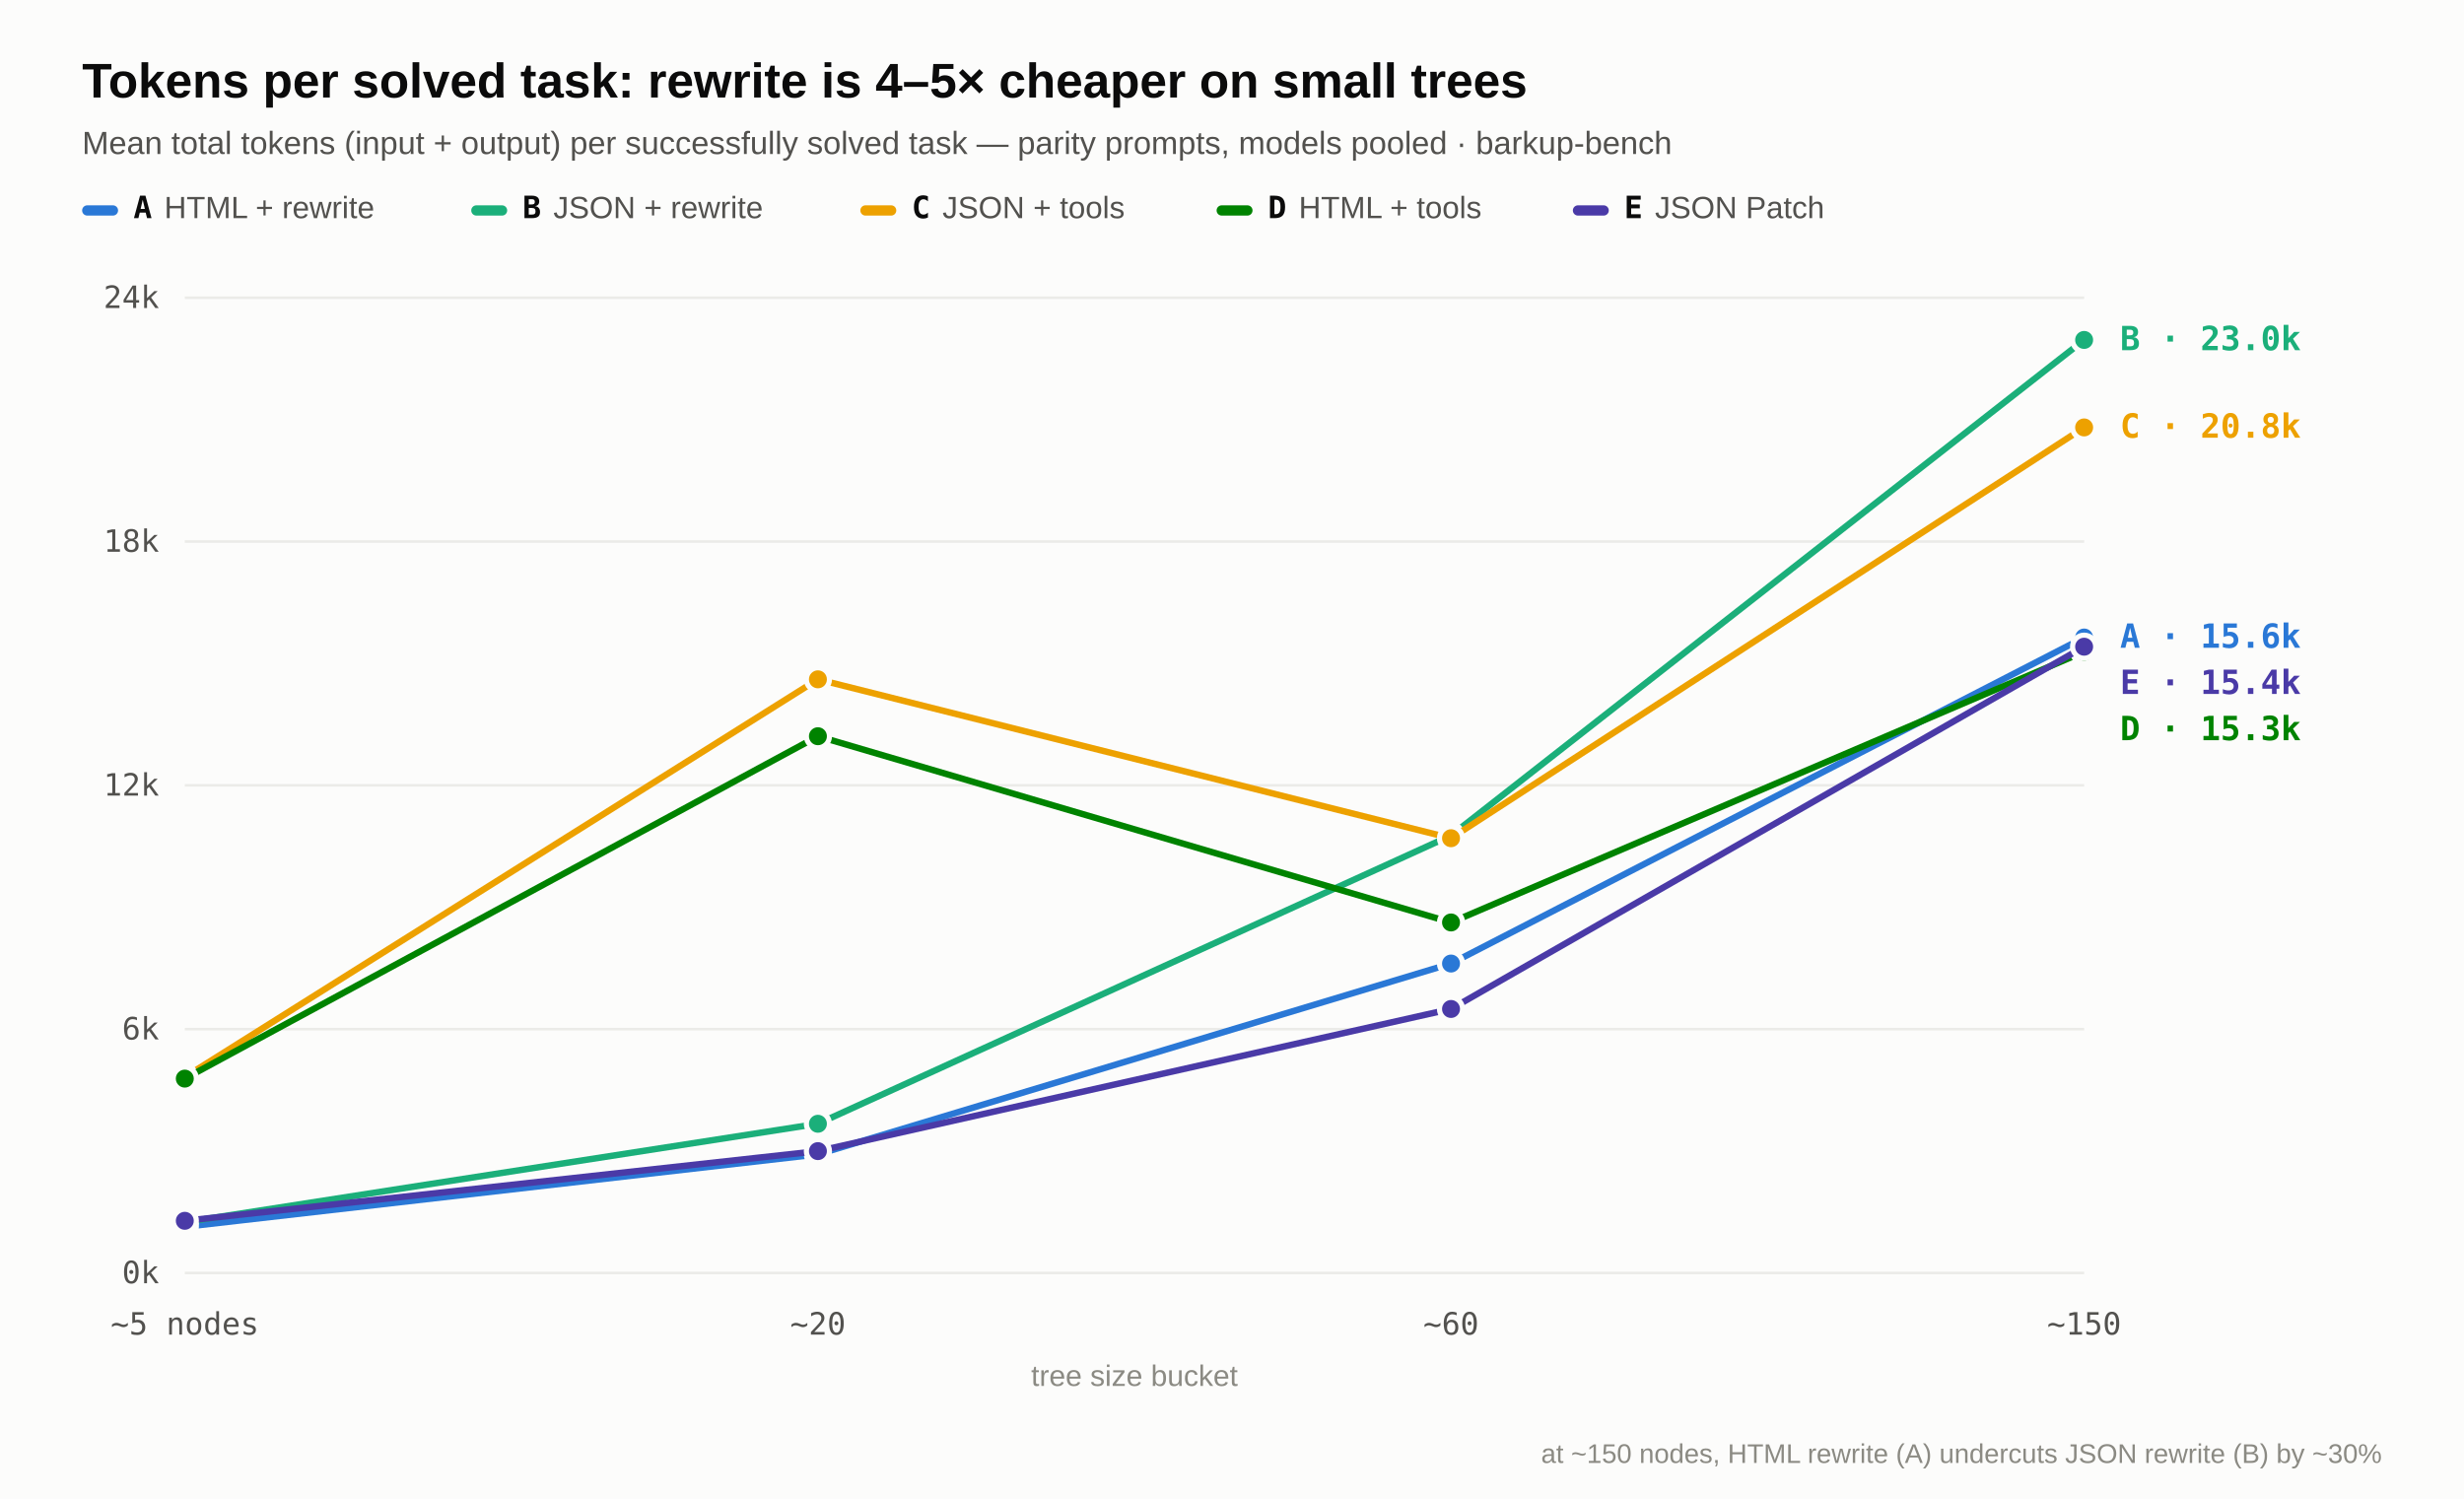
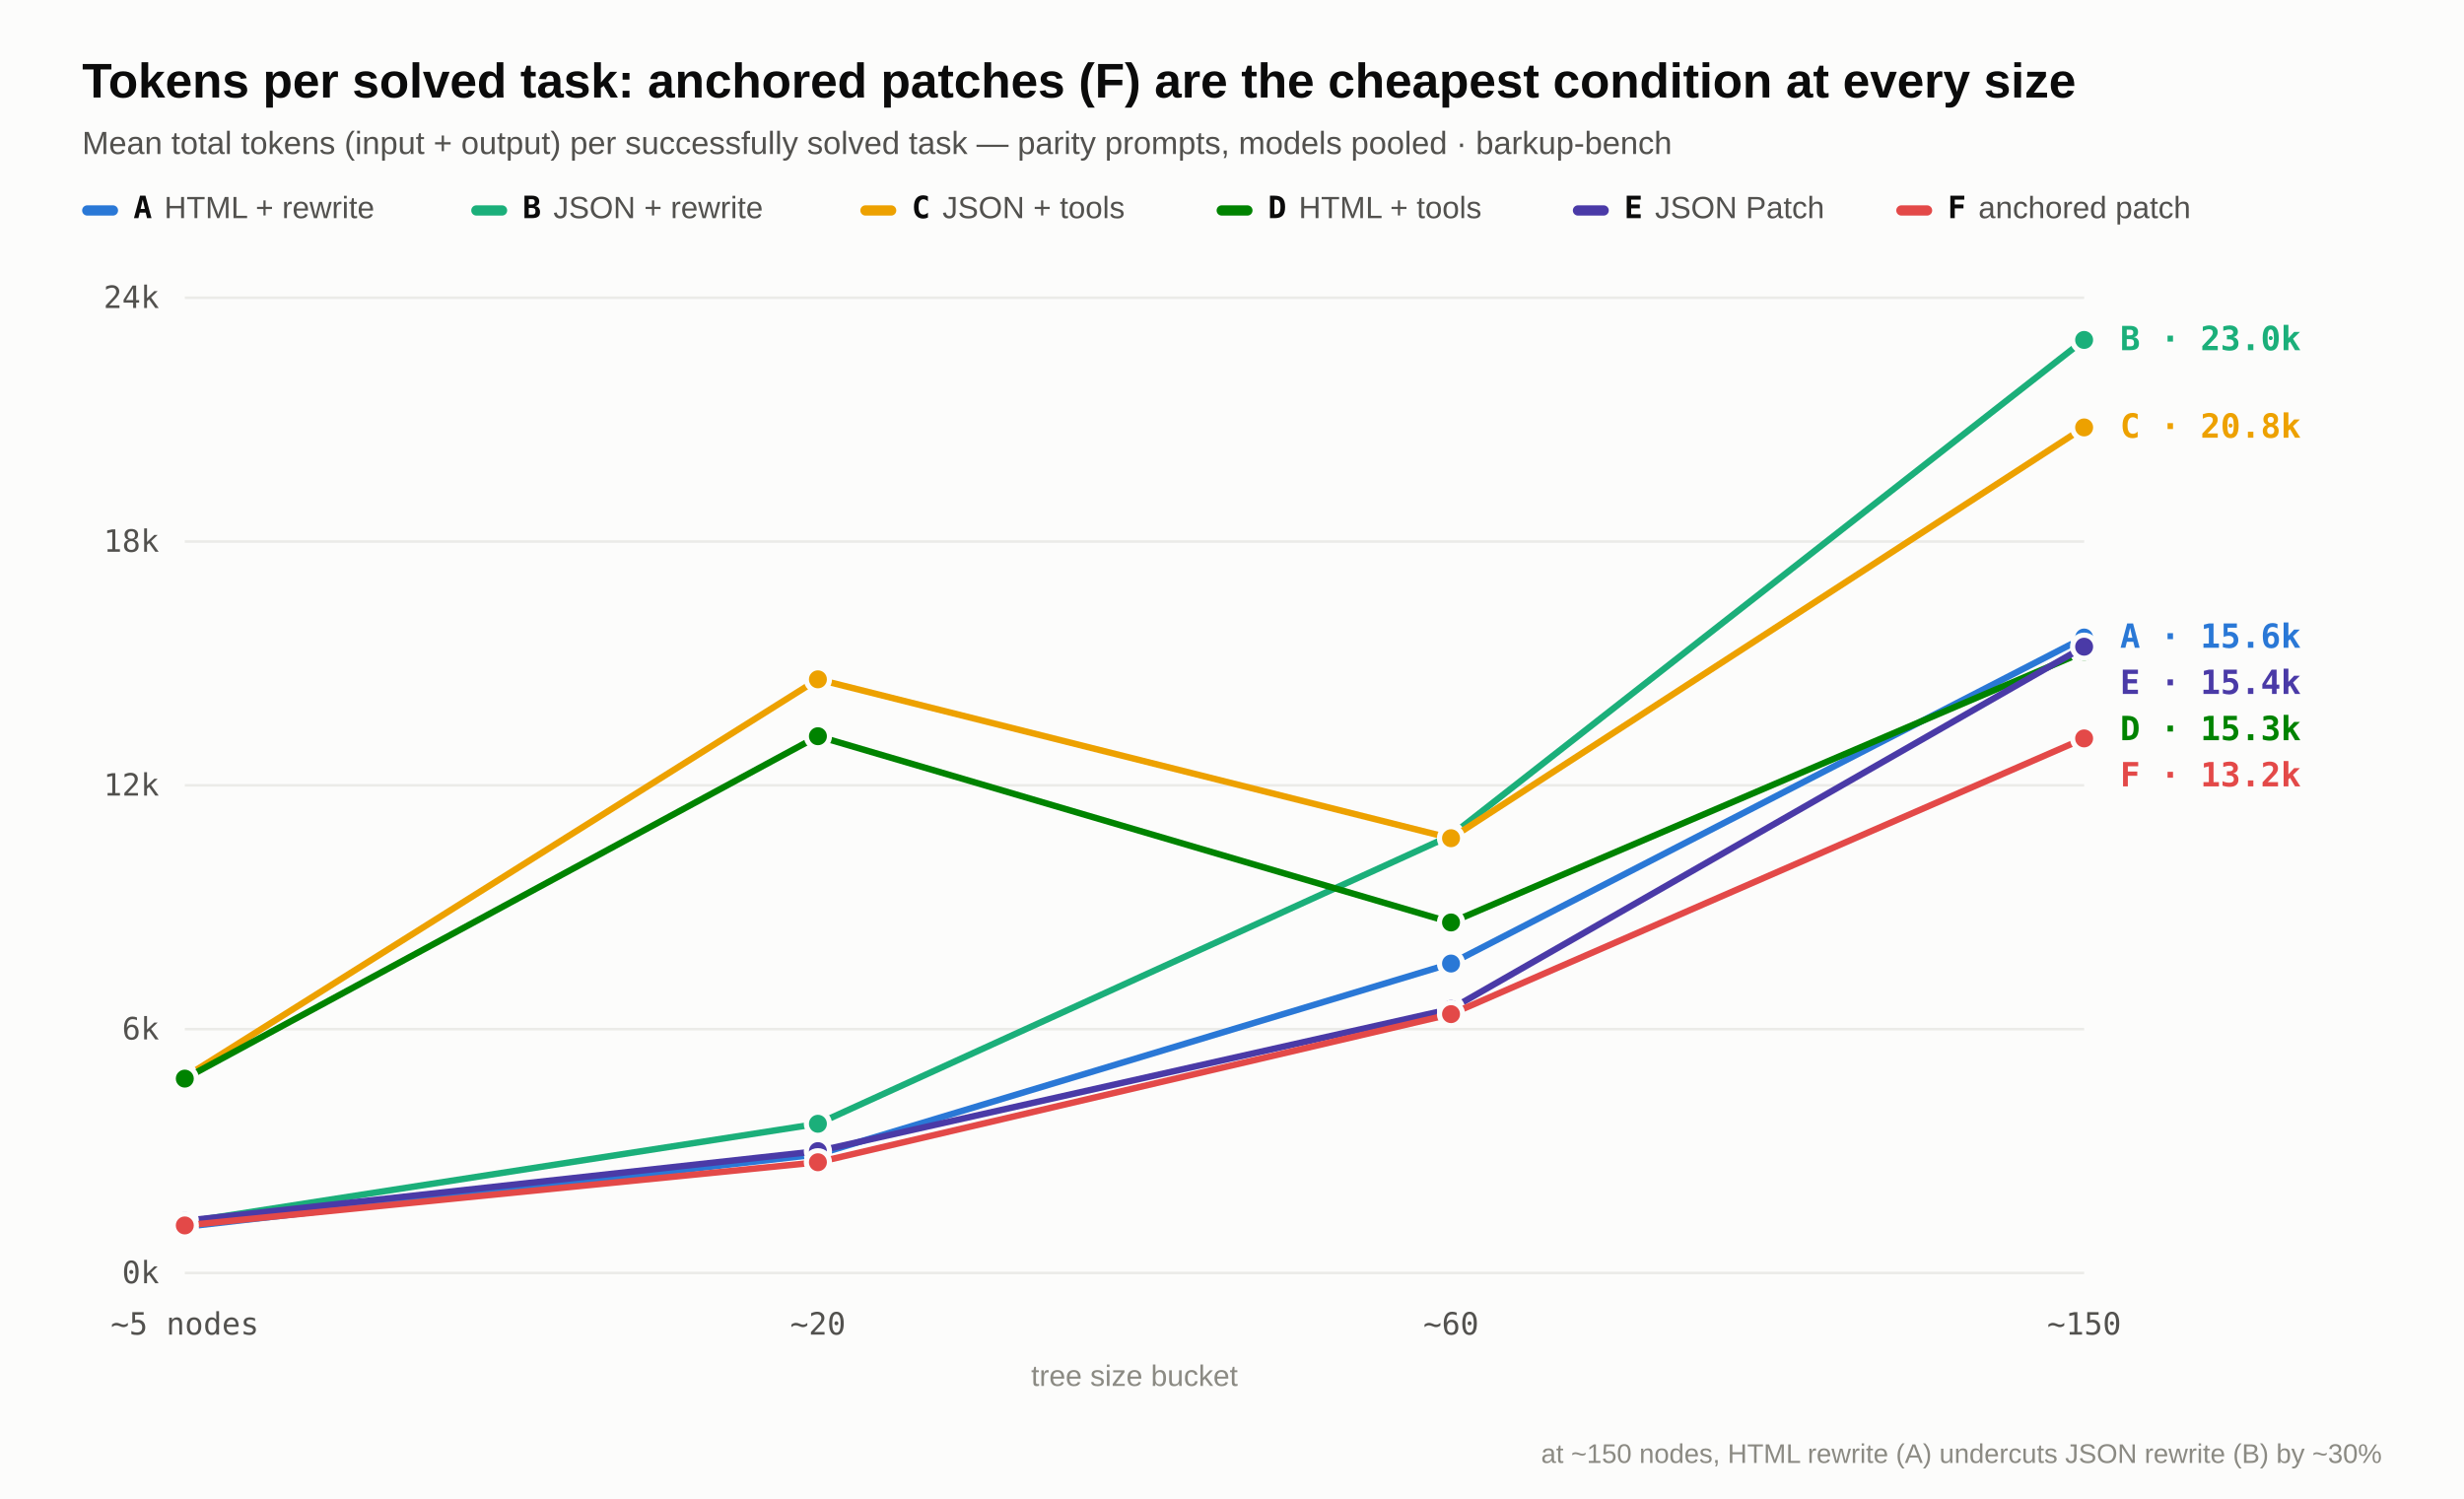
<svg xmlns="http://www.w3.org/2000/svg" viewBox="0 0 960 584" width="960" height="584">
  <rect width="960" height="100%" fill="#fcfcfb" />
-   <text x="32" y="38" font-family="Seravek, 'Gill Sans', 'Helvetica Neue', Arial, sans-serif" font-size="19" font-weight="700" fill="#0b0b0b">Tokens per solved task: rewrite is 4–5× cheaper on small trees</text>
+   <text x="32" y="38" font-family="Seravek, 'Gill Sans', 'Helvetica Neue', Arial, sans-serif" font-size="19" font-weight="700" fill="#0b0b0b">Tokens per solved task: anchored patches (F) are the cheapest condition at every size</text>
  <text x="32" y="60" font-family="Seravek, 'Gill Sans', 'Helvetica Neue', Arial, sans-serif" font-size="12.5" fill="#52514e">Mean total tokens (input + output) per successfully solved task — parity prompts, models pooled · barkup-bench</text>
  <rect x="32" y="80" width="14" height="4" rx="2" fill="#2a78d6" />
  <text x="52" y="85" font-family="Menlo, 'SF Mono', Consolas, monospace" font-size="12" font-weight="700" fill="#0b0b0b">A</text>
  <text x="64" y="85" font-family="Seravek, 'Gill Sans', 'Helvetica Neue', Arial, sans-serif" font-size="12" fill="#52514e">HTML + rewrite</text>
  <rect x="183.6" y="80" width="14" height="4" rx="2" fill="#1baf7a" />
  <text x="203.6" y="85" font-family="Menlo, 'SF Mono', Consolas, monospace" font-size="12" font-weight="700" fill="#0b0b0b">B</text>
  <text x="215.6" y="85" font-family="Seravek, 'Gill Sans', 'Helvetica Neue', Arial, sans-serif" font-size="12" fill="#52514e">JSON + rewrite</text>
  <rect x="335.2" y="80" width="14" height="4" rx="2" fill="#eda100" />
  <text x="355.2" y="85" font-family="Menlo, 'SF Mono', Consolas, monospace" font-size="12" font-weight="700" fill="#0b0b0b">C</text>
  <text x="367.2" y="85" font-family="Seravek, 'Gill Sans', 'Helvetica Neue', Arial, sans-serif" font-size="12" fill="#52514e">JSON + tools</text>
  <rect x="474" y="80" width="14" height="4" rx="2" fill="#008300" />
  <text x="494" y="85" font-family="Menlo, 'SF Mono', Consolas, monospace" font-size="12" font-weight="700" fill="#0b0b0b">D</text>
  <text x="506" y="85" font-family="Seravek, 'Gill Sans', 'Helvetica Neue', Arial, sans-serif" font-size="12" fill="#52514e">HTML + tools</text>
  <rect x="612.8" y="80" width="14" height="4" rx="2" fill="#4a3aa7" />
  <text x="632.8" y="85" font-family="Menlo, 'SF Mono', Consolas, monospace" font-size="12" font-weight="700" fill="#0b0b0b">E</text>
  <text x="644.8" y="85" font-family="Seravek, 'Gill Sans', 'Helvetica Neue', Arial, sans-serif" font-size="12" fill="#52514e">JSON Patch</text>
+   <rect x="738.8" y="80" width="14" height="4" rx="2" fill="#e34948" />
+   <text x="758.8" y="85" font-family="Menlo, 'SF Mono', Consolas, monospace" font-size="12" font-weight="700" fill="#0b0b0b">F</text>
+   <text x="770.8" y="85" font-family="Seravek, 'Gill Sans', 'Helvetica Neue', Arial, sans-serif" font-size="12" fill="#52514e">anchored patch</text>
  <line x1="72" x2="812" y1="496" y2="496" stroke="#ebebe8" stroke-width="1" />
  <text x="62" y="500" text-anchor="end" font-family="Menlo, 'SF Mono', Consolas, monospace" font-size="12" fill="#52514e">0k</text>
  <line x1="72" x2="812" y1="401" y2="401" stroke="#ebebe8" stroke-width="1" />
  <text x="62" y="405" text-anchor="end" font-family="Menlo, 'SF Mono', Consolas, monospace" font-size="12" fill="#52514e">6k</text>
  <line x1="72" x2="812" y1="306" y2="306" stroke="#ebebe8" stroke-width="1" />
  <text x="62" y="310" text-anchor="end" font-family="Menlo, 'SF Mono', Consolas, monospace" font-size="12" fill="#52514e">12k</text>
  <line x1="72" x2="812" y1="211" y2="211" stroke="#ebebe8" stroke-width="1" />
  <text x="62" y="215" text-anchor="end" font-family="Menlo, 'SF Mono', Consolas, monospace" font-size="12" fill="#52514e">18k</text>
  <line x1="72" x2="812" y1="116" y2="116" stroke="#ebebe8" stroke-width="1" />
  <text x="62" y="120" text-anchor="end" font-family="Menlo, 'SF Mono', Consolas, monospace" font-size="12" fill="#52514e">24k</text>
  <text x="72" y="520" text-anchor="middle" font-family="Menlo, 'SF Mono', Consolas, monospace" font-size="12" fill="#52514e">~5 nodes</text>
  <text x="318.667" y="520" text-anchor="middle" font-family="Menlo, 'SF Mono', Consolas, monospace" font-size="12" fill="#52514e">~20</text>
  <text x="565.333" y="520" text-anchor="middle" font-family="Menlo, 'SF Mono', Consolas, monospace" font-size="12" fill="#52514e">~60</text>
  <text x="812" y="520" text-anchor="middle" font-family="Menlo, 'SF Mono', Consolas, monospace" font-size="12" fill="#52514e">~150</text>
  <text x="442" y="540" text-anchor="middle" font-family="Seravek, 'Gill Sans', 'Helvetica Neue', Arial, sans-serif" font-size="11.5" fill="#8b8a83">tree size bucket</text>
  <path d="M72,477.998 L318.667,449.783 L565.333,375.429 L812,248.398" fill="none" stroke="#2a78d6" stroke-width="2.5" stroke-linejoin="round" />
  <circle cx="72" cy="477.998" r="4.5" fill="#2a78d6" stroke="#fcfcfb" stroke-width="2" />
  <circle cx="318.667" cy="449.783" r="4.5" fill="#2a78d6" stroke="#fcfcfb" stroke-width="2" />
  <circle cx="565.333" cy="375.429" r="4.5" fill="#2a78d6" stroke="#fcfcfb" stroke-width="2" />
  <circle cx="812" cy="248.398" r="4.5" fill="#2a78d6" stroke="#fcfcfb" stroke-width="2" />
  <path d="M72,476.208 L318.667,437.86 L565.333,325.538 L812,132.451" fill="none" stroke="#1baf7a" stroke-width="2.5" stroke-linejoin="round" />
  <circle cx="72" cy="476.208" r="4.5" fill="#1baf7a" stroke="#fcfcfb" stroke-width="2" />
  <circle cx="318.667" cy="437.86" r="4.5" fill="#1baf7a" stroke="#fcfcfb" stroke-width="2" />
  <circle cx="565.333" cy="325.538" r="4.5" fill="#1baf7a" stroke="#fcfcfb" stroke-width="2" />
  <circle cx="812" cy="132.451" r="4.5" fill="#1baf7a" stroke="#fcfcfb" stroke-width="2" />
  <path d="M72,419.683 L318.667,264.691 L565.333,326.599 L812,166.54" fill="none" stroke="#eda100" stroke-width="2.5" stroke-linejoin="round" />
  <circle cx="72" cy="419.683" r="4.5" fill="#eda100" stroke="#fcfcfb" stroke-width="2" />
  <circle cx="318.667" cy="264.691" r="4.5" fill="#eda100" stroke="#fcfcfb" stroke-width="2" />
  <circle cx="565.333" cy="326.599" r="4.5" fill="#eda100" stroke="#fcfcfb" stroke-width="2" />
  <circle cx="812" cy="166.54" r="4.5" fill="#eda100" stroke="#fcfcfb" stroke-width="2" />
  <path d="M72,420.269 L318.667,286.858 L565.333,359.422 L812,253.924" fill="none" stroke="#008300" stroke-width="2.5" stroke-linejoin="round" />
  <circle cx="72" cy="420.269" r="4.5" fill="#008300" stroke="#fcfcfb" stroke-width="2" />
  <circle cx="318.667" cy="286.858" r="4.5" fill="#008300" stroke="#fcfcfb" stroke-width="2" />
  <circle cx="565.333" cy="359.422" r="4.5" fill="#008300" stroke="#fcfcfb" stroke-width="2" />
  <circle cx="812" cy="253.924" r="4.5" fill="#008300" stroke="#fcfcfb" stroke-width="2" />
  <path d="M72,475.67 L318.667,448.516 L565.333,393.131 L812,251.977" fill="none" stroke="#4a3aa7" stroke-width="2.5" stroke-linejoin="round" />
  <circle cx="72" cy="475.67" r="4.5" fill="#4a3aa7" stroke="#fcfcfb" stroke-width="2" />
  <circle cx="318.667" cy="448.516" r="4.5" fill="#4a3aa7" stroke="#fcfcfb" stroke-width="2" />
  <circle cx="565.333" cy="393.131" r="4.5" fill="#4a3aa7" stroke="#fcfcfb" stroke-width="2" />
  <circle cx="812" cy="251.977" r="4.5" fill="#4a3aa7" stroke="#fcfcfb" stroke-width="2" />
+   <path d="M72,477.475 L318.667,452.854 L565.333,395.142 L812,287.712" fill="none" stroke="#e34948" stroke-width="2.5" stroke-linejoin="round" />
+   <circle cx="72" cy="477.475" r="4.5" fill="#e34948" stroke="#fcfcfb" stroke-width="2" />
+   <circle cx="318.667" cy="452.854" r="4.5" fill="#e34948" stroke="#fcfcfb" stroke-width="2" />
+   <circle cx="565.333" cy="395.142" r="4.5" fill="#e34948" stroke="#fcfcfb" stroke-width="2" />
+   <circle cx="812" cy="287.712" r="4.5" fill="#e34948" stroke="#fcfcfb" stroke-width="2" />
  <text x="826" y="252.398" font-family="Menlo, 'SF Mono', Consolas, monospace" font-size="13" font-weight="700" fill="#2a78d6">A · 15.6k</text>
  <text x="826" y="136.451" font-family="Menlo, 'SF Mono', Consolas, monospace" font-size="13" font-weight="700" fill="#1baf7a">B · 23.0k</text>
  <text x="826" y="170.54" font-family="Menlo, 'SF Mono', Consolas, monospace" font-size="13" font-weight="700" fill="#eda100">C · 20.8k</text>
  <text x="826" y="288.398" font-family="Menlo, 'SF Mono', Consolas, monospace" font-size="13" font-weight="700" fill="#008300">D · 15.3k</text>
  <text x="826" y="270.398" font-family="Menlo, 'SF Mono', Consolas, monospace" font-size="13" font-weight="700" fill="#4a3aa7">E · 15.4k</text>
+   <text x="826" y="306.398" font-family="Menlo, 'SF Mono', Consolas, monospace" font-size="13" font-weight="700" fill="#e34948">F · 13.2k</text>
  <text x="928" y="570" text-anchor="end" font-family="Seravek, 'Gill Sans', 'Helvetica Neue', Arial, sans-serif" font-size="10.5" fill="#8b8a83">at ~150 nodes, HTML rewrite (A) undercuts JSON rewrite (B) by ~30%</text>
</svg>
